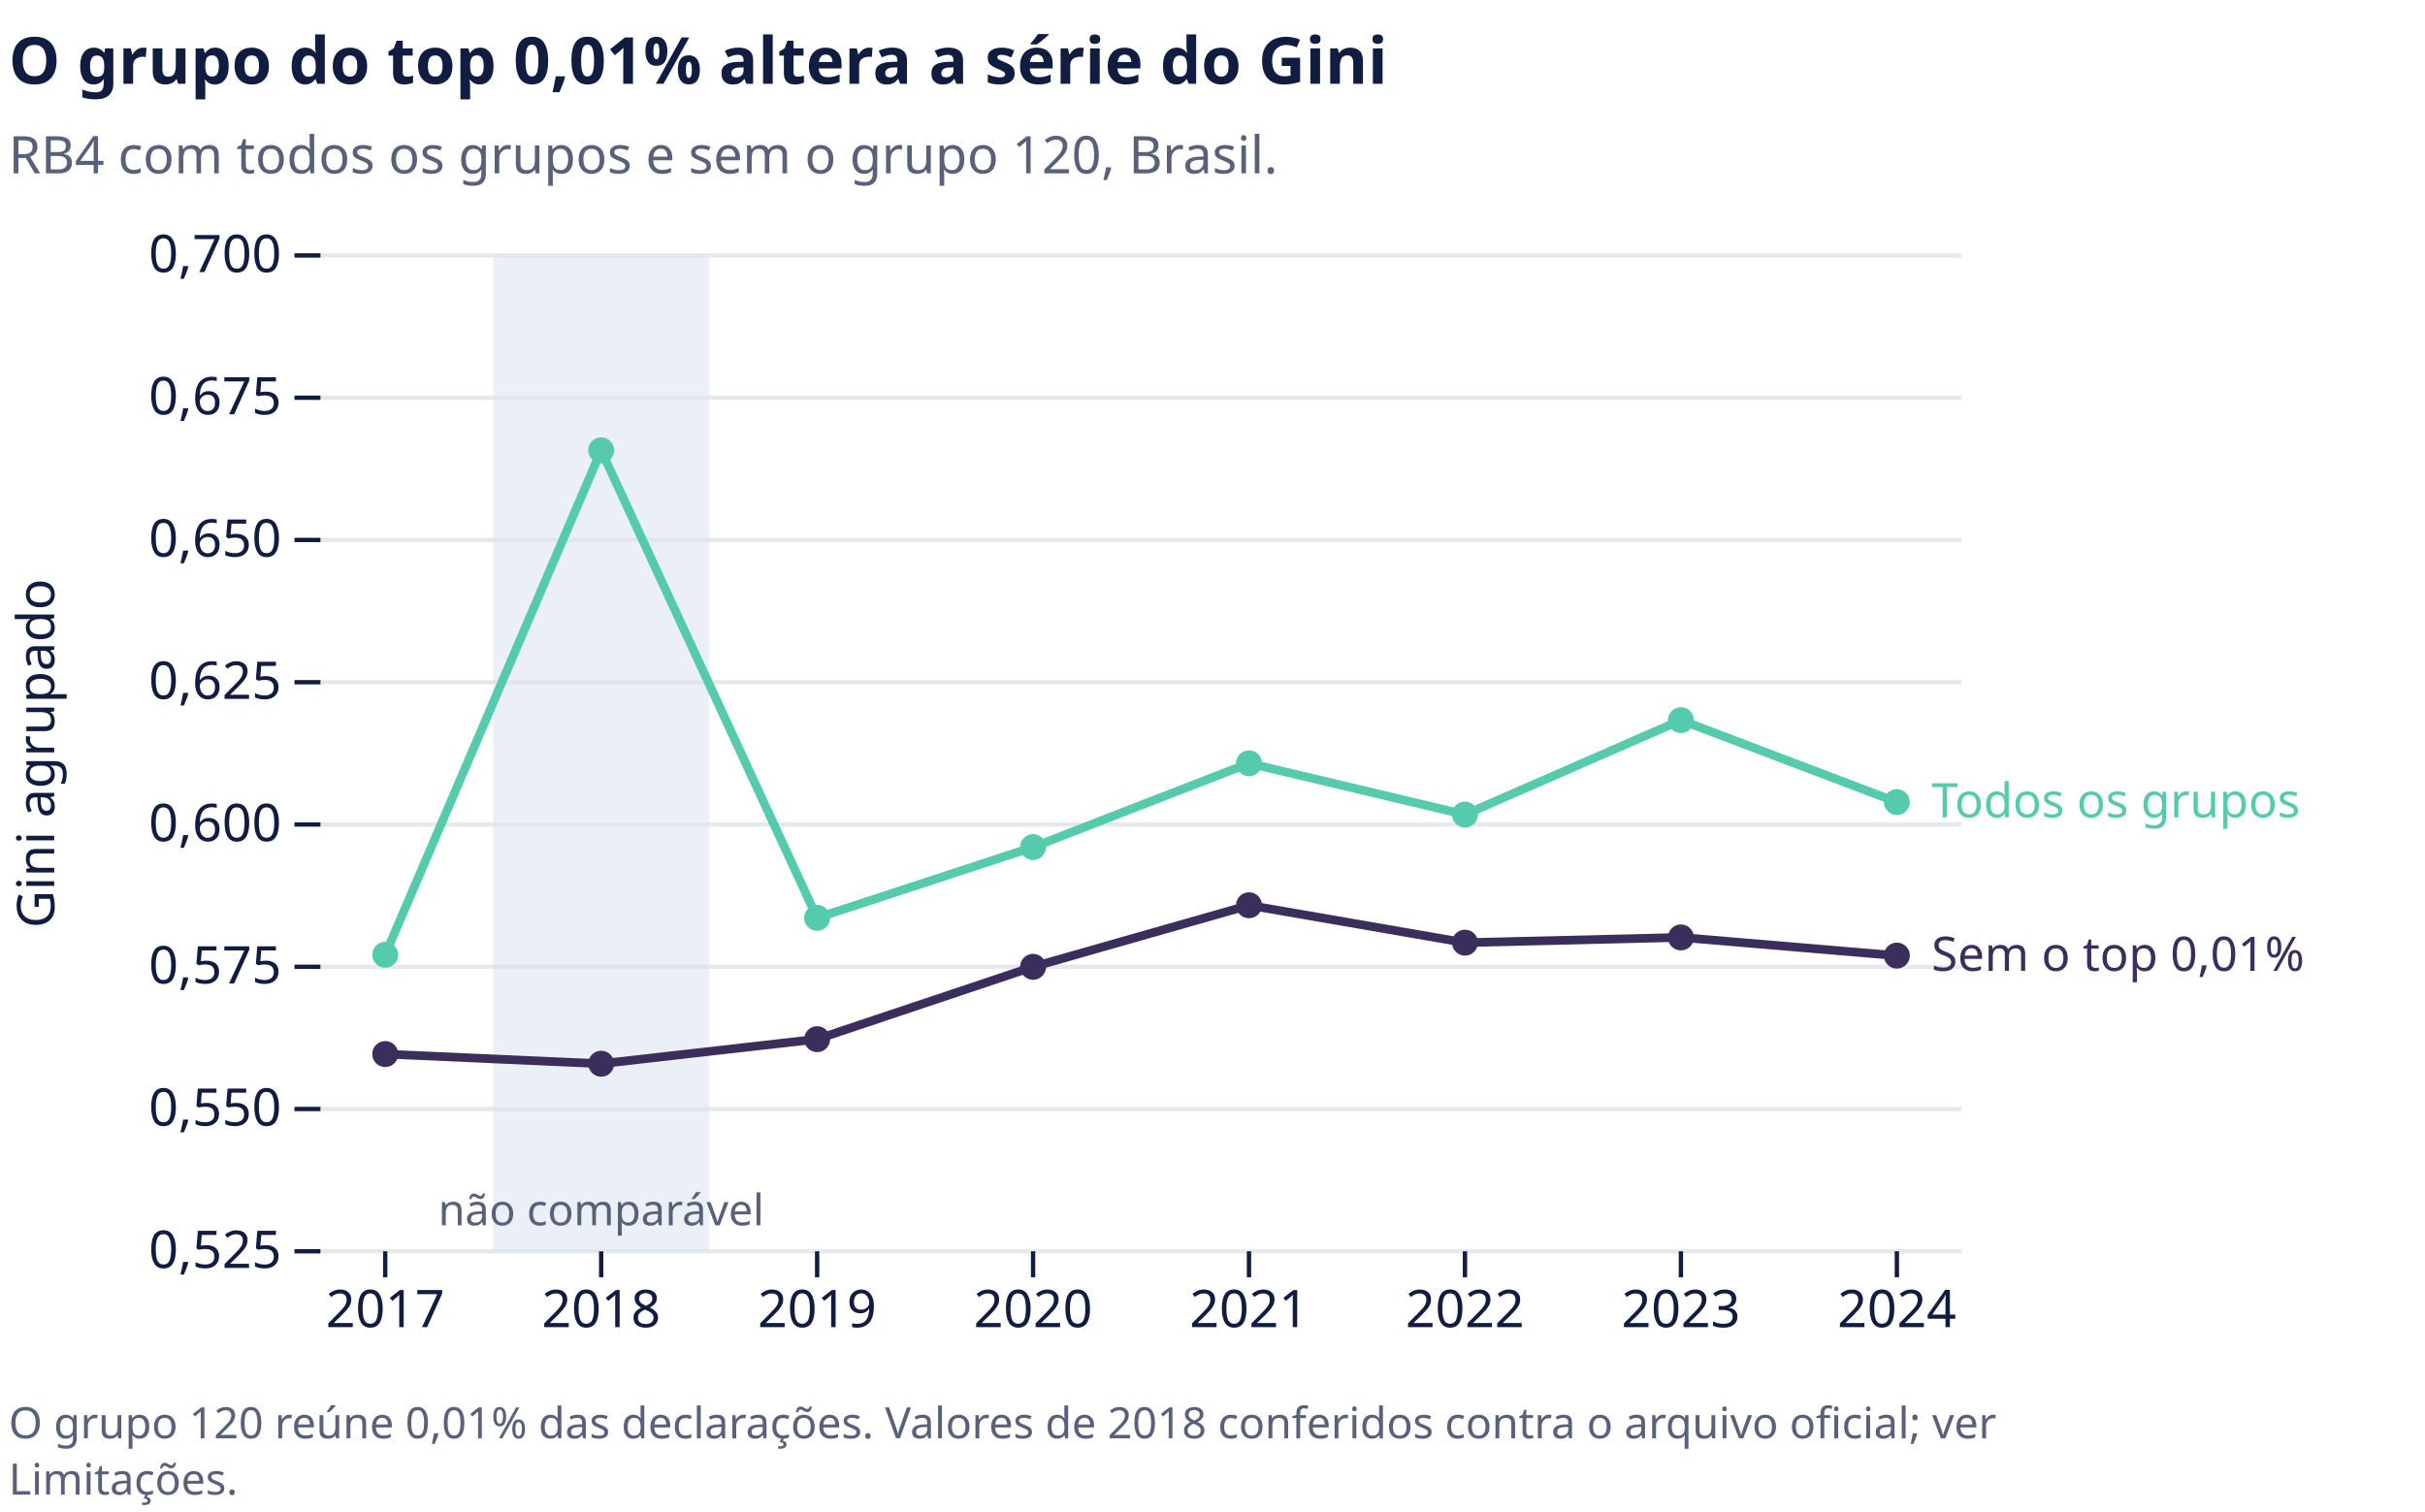
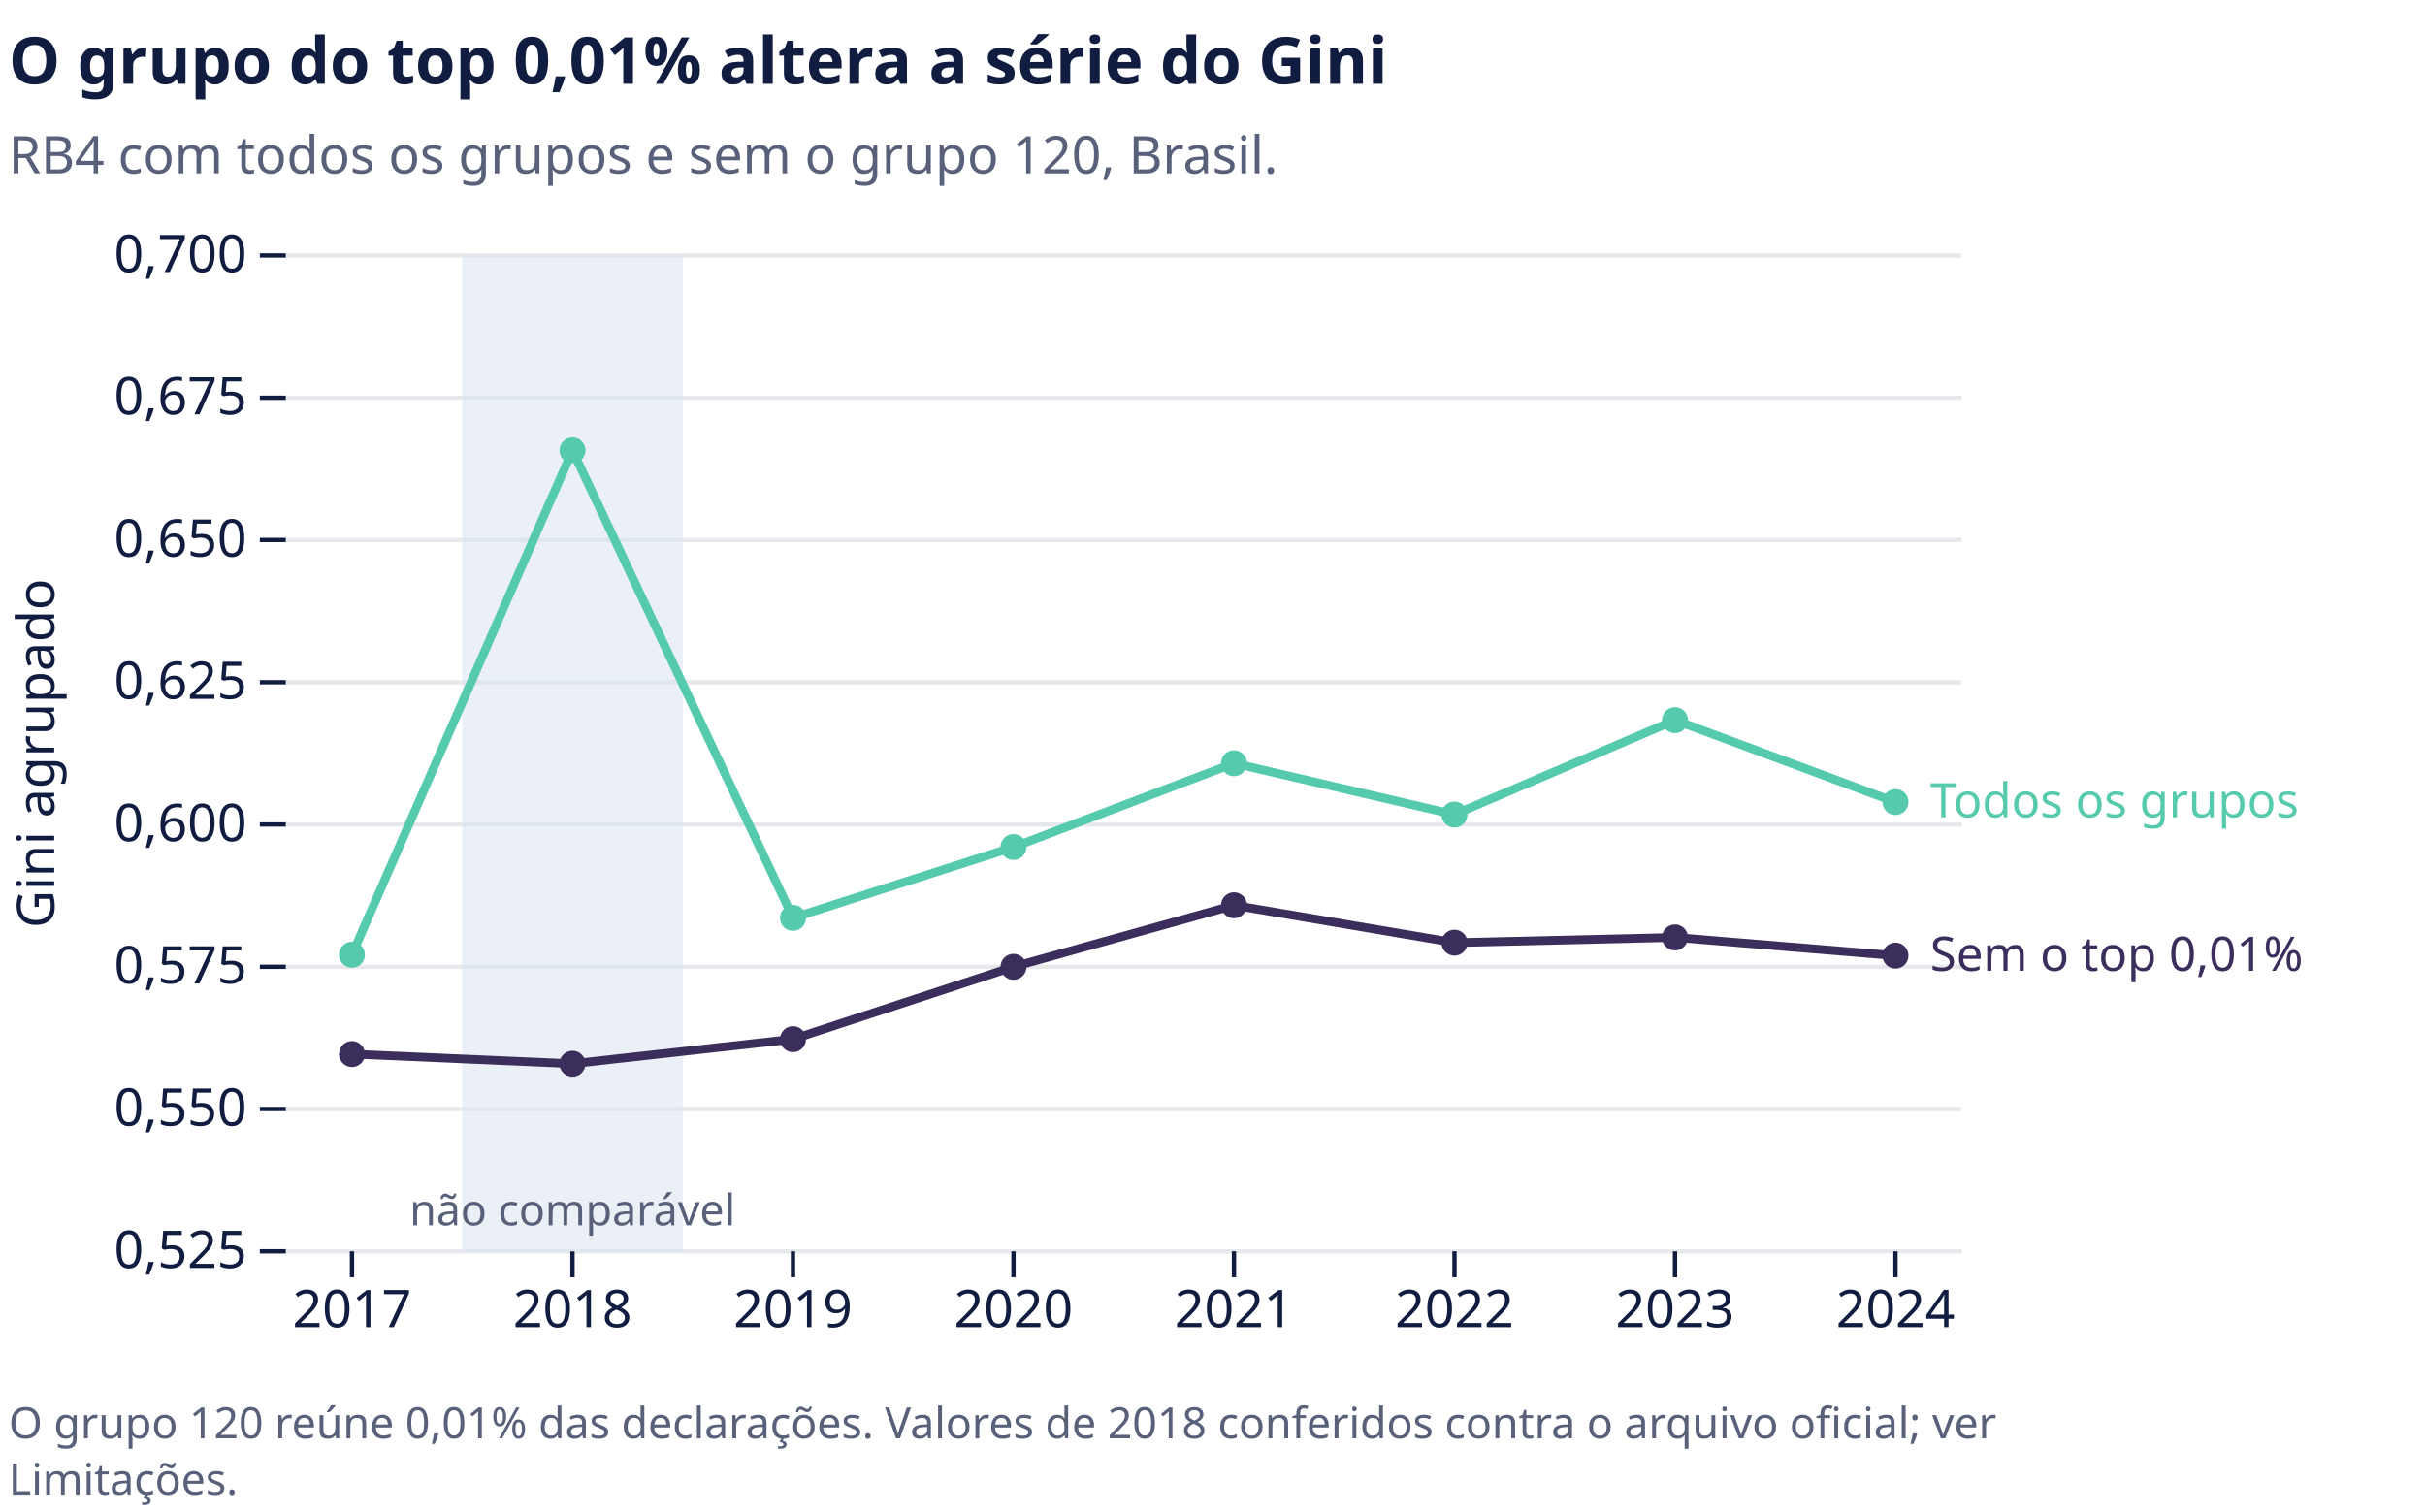
<svg xmlns="http://www.w3.org/2000/svg" class="plot-d6a7b5" fill="currentColor" font-family="system-ui, sans-serif" font-size="10" text-anchor="middle" width="560" height="349" viewBox="0 0 560 349" style="font-family: &quot;Noto Sans&quot;, &quot;Segoe UI&quot;, system-ui, sans-serif; font-size: 12px; color: rgb(16, 29, 64); overflow: visible;" role="img">
  <style>:where(.plot-d6a7b5) {
  --plot-background: white;
  display: block;
  height: auto;
  height: intrinsic;
  max-width: 100%;
}
:where(.plot-d6a7b5 text),
:where(.plot-d6a7b5 tspan) {
  white-space: pre;
}</style>
  <g aria-hidden="true" stroke="currentColor" stroke-opacity="0.1">
-     <line x1="74" x2="453" y1="289" y2="289" />
-     <line x1="74" x2="453" y1="256.14" y2="256.14" />
-     <line x1="74" x2="453" y1="223.29" y2="223.29" />
-     <line x1="74" x2="453" y1="190.43" y2="190.43" />
-     <line x1="74" x2="453" y1="157.57" y2="157.57" />
-     <line x1="74" x2="453" y1="124.71" y2="124.71" />
-     <line x1="74" x2="453" y1="91.86" y2="91.86" />
-     <line x1="74" x2="453" y1="59" y2="59" />
+     <line x1="66" x2="453" y1="289" y2="289" />
+     <line x1="66" x2="453" y1="256.14" y2="256.14" />
+     <line x1="66" x2="453" y1="223.29" y2="223.29" />
+     <line x1="66" x2="453" y1="190.43" y2="190.43" />
+     <line x1="66" x2="453" y1="157.57" y2="157.57" />
+     <line x1="66" x2="453" y1="124.71" y2="124.71" />
+     <line x1="66" x2="453" y1="91.86" y2="91.86" />
+     <line x1="66" x2="453" y1="59" y2="59" />
  </g>
  <g aria-hidden="true" fill="none" stroke="currentColor">
-     <path transform="translate(74,289)" d="M0,0L-6,0" />
-     <path transform="translate(74,256.14)" d="M0,0L-6,0" />
-     <path transform="translate(74,223.29)" d="M0,0L-6,0" />
-     <path transform="translate(74,190.43)" d="M0,0L-6,0" />
-     <path transform="translate(74,157.57)" d="M0,0L-6,0" />
-     <path transform="translate(74,124.71)" d="M0,0L-6,0" />
-     <path transform="translate(74,91.86)" d="M0,0L-6,0" />
-     <path transform="translate(74,59)" d="M0,0L-6,0" />
+     <path transform="translate(66,289)" d="M0,0L-6,0" />
+     <path transform="translate(66,256.14)" d="M0,0L-6,0" />
+     <path transform="translate(66,223.29)" d="M0,0L-6,0" />
+     <path transform="translate(66,190.43)" d="M0,0L-6,0" />
+     <path transform="translate(66,157.57)" d="M0,0L-6,0" />
+     <path transform="translate(66,124.71)" d="M0,0L-6,0" />
+     <path transform="translate(66,91.86)" d="M0,0L-6,0" />
+     <path transform="translate(66,59)" d="M0,0L-6,0" />
  </g>
  <g text-anchor="end" font-variant="tabular-nums" transform="translate(-9,0)">
-     <text y="0.32em" transform="translate(74,289)">0,525</text>
-     <text y="0.32em" transform="translate(74,256.14)">0,550</text>
-     <text y="0.32em" transform="translate(74,223.29)">0,575</text>
-     <text y="0.32em" transform="translate(74,190.43)">0,600</text>
-     <text y="0.32em" transform="translate(74,157.57)">0,625</text>
-     <text y="0.32em" transform="translate(74,124.71)">0,650</text>
-     <text y="0.32em" transform="translate(74,91.86)">0,675</text>
-     <text y="0.32em" transform="translate(74,59)">0,700</text>
+     <text y="0.32em" transform="translate(66,289)">0,525</text>
+     <text y="0.32em" transform="translate(66,256.14)">0,550</text>
+     <text y="0.32em" transform="translate(66,223.29)">0,575</text>
+     <text y="0.32em" transform="translate(66,190.43)">0,600</text>
+     <text y="0.32em" transform="translate(66,157.57)">0,625</text>
+     <text y="0.32em" transform="translate(66,124.71)">0,650</text>
+     <text y="0.32em" transform="translate(66,91.86)">0,675</text>
+     <text y="0.32em" transform="translate(66,59)">0,700</text>
  </g>
-   <g transform="translate(-70,0)">
-     <text y="0.71em" transform="translate(74,174) rotate(-90)">Gini agrupado</text>
+   <g transform="translate(-62,0)">
+     <text y="0.71em" transform="translate(66,174) rotate(-90)">Gini agrupado</text>
  </g>
  <g aria-hidden="true" fill="none" stroke="currentColor">
-     <path transform="translate(88.96,289)" d="M0,0L0,6" />
-     <path transform="translate(138.83,289)" d="M0,0L0,6" />
-     <path transform="translate(188.7,289)" d="M0,0L0,6" />
-     <path transform="translate(238.57,289)" d="M0,0L0,6" />
-     <path transform="translate(288.43,289)" d="M0,0L0,6" />
-     <path transform="translate(338.3,289)" d="M0,0L0,6" />
-     <path transform="translate(388.17,289)" d="M0,0L0,6" />
-     <path transform="translate(438.04,289)" d="M0,0L0,6" />
+     <path transform="translate(81.28,289)" d="M0,0L0,6" />
+     <path transform="translate(132.2,289)" d="M0,0L0,6" />
+     <path transform="translate(183.12,289)" d="M0,0L0,6" />
+     <path transform="translate(234.04,289)" d="M0,0L0,6" />
+     <path transform="translate(284.96,289)" d="M0,0L0,6" />
+     <path transform="translate(335.88,289)" d="M0,0L0,6" />
+     <path transform="translate(386.8,289)" d="M0,0L0,6" />
+     <path transform="translate(437.72,289)" d="M0,0L0,6" />
  </g>
  <g font-variant="tabular-nums" transform="translate(0,9)">
-     <text y="0.71em" transform="translate(88.96,289)">2017</text>
-     <text y="0.71em" transform="translate(138.83,289)">2018</text>
-     <text y="0.71em" transform="translate(188.7,289)">2019</text>
-     <text y="0.71em" transform="translate(238.57,289)">2020</text>
-     <text y="0.71em" transform="translate(288.43,289)">2021</text>
-     <text y="0.71em" transform="translate(338.3,289)">2022</text>
-     <text y="0.71em" transform="translate(388.17,289)">2023</text>
-     <text y="0.71em" transform="translate(438.04,289)">2024</text>
+     <text y="0.71em" transform="translate(81.28,289)">2017</text>
+     <text y="0.71em" transform="translate(132.2,289)">2018</text>
+     <text y="0.71em" transform="translate(183.12,289)">2019</text>
+     <text y="0.71em" transform="translate(234.04,289)">2020</text>
+     <text y="0.71em" transform="translate(284.96,289)">2021</text>
+     <text y="0.71em" transform="translate(335.88,289)">2022</text>
+     <text y="0.71em" transform="translate(386.8,289)">2023</text>
+     <text y="0.71em" transform="translate(437.72,289)">2024</text>
  </g>
  <g fill="#DBE3EF" fill-opacity="0.55">
-     <rect x="113.89" y="59" width="49.87" height="230" />
+     <rect x="106.74" y="59" width="50.92" height="230" />
  </g>
  <g fill="#586179" font-size="10" transform="translate(0,-6)">
-     <text transform="translate(138.83,289)">não comparável</text>
+     <text transform="translate(132.2,289)">não comparável</text>
  </g>
  <g fill="none" stroke-width="2" stroke-linejoin="round" stroke-linecap="round">
-     <path stroke="#55CAAD" d="M88.96,220.51L138.83,104.01L188.7,211.99L238.57,195.65L288.43,176.29L338.3,188.13L388.17,166.33L438.04,185.25" />
-     <path stroke="#3B2E5D" d="M88.96,243.45L138.83,245.68L188.7,240.01L238.57,223.3L288.43,209.09L338.3,217.72L388.17,216.51L438.04,220.72" />
+     <path stroke="#55CAAD" d="M81.28,220.51L132.2,104.01L183.12,211.99L234.04,195.65L284.96,176.29L335.88,188.13L386.8,166.33L437.72,185.25" />
+     <path stroke="#3B2E5D" d="M81.28,243.45L132.2,245.68L183.12,240.01L234.04,223.3L284.96,209.09L335.88,217.72L386.8,216.51L437.72,220.72" />
  </g>
  <g>
-     <circle cx="88.96" cy="220.51" r="3" fill="#55CAAD" />
-     <circle cx="138.83" cy="104.01" r="3" fill="#55CAAD" />
-     <circle cx="188.7" cy="211.99" r="3" fill="#55CAAD" />
-     <circle cx="238.57" cy="195.64" r="3" fill="#55CAAD" />
-     <circle cx="288.43" cy="176.29" r="3" fill="#55CAAD" />
-     <circle cx="338.3" cy="188.13" r="3" fill="#55CAAD" />
-     <circle cx="388.17" cy="166.33" r="3" fill="#55CAAD" />
-     <circle cx="438.04" cy="185.25" r="3" fill="#55CAAD" />
-     <circle cx="88.96" cy="243.45" r="3" fill="#3B2E5D" />
-     <circle cx="138.83" cy="245.68" r="3" fill="#3B2E5D" />
-     <circle cx="188.7" cy="240.01" r="3" fill="#3B2E5D" />
-     <circle cx="238.57" cy="223.3" r="3" fill="#3B2E5D" />
-     <circle cx="288.43" cy="209.08" r="3" fill="#3B2E5D" />
-     <circle cx="338.3" cy="217.72" r="3" fill="#3B2E5D" />
-     <circle cx="388.17" cy="216.51" r="3" fill="#3B2E5D" />
-     <circle cx="438.04" cy="220.71" r="3" fill="#3B2E5D" />
+     <circle cx="81.28" cy="220.51" r="3" fill="#55CAAD" />
+     <circle cx="132.2" cy="104.01" r="3" fill="#55CAAD" />
+     <circle cx="183.12" cy="211.99" r="3" fill="#55CAAD" />
+     <circle cx="234.04" cy="195.64" r="3" fill="#55CAAD" />
+     <circle cx="284.96" cy="176.29" r="3" fill="#55CAAD" />
+     <circle cx="335.88" cy="188.13" r="3" fill="#55CAAD" />
+     <circle cx="386.8" cy="166.33" r="3" fill="#55CAAD" />
+     <circle cx="437.72" cy="185.25" r="3" fill="#55CAAD" />
+     <circle cx="81.28" cy="243.45" r="3" fill="#3B2E5D" />
+     <circle cx="132.2" cy="245.68" r="3" fill="#3B2E5D" />
+     <circle cx="183.12" cy="240.01" r="3" fill="#3B2E5D" />
+     <circle cx="234.04" cy="223.3" r="3" fill="#3B2E5D" />
+     <circle cx="284.96" cy="209.08" r="3" fill="#3B2E5D" />
+     <circle cx="335.88" cy="217.72" r="3" fill="#3B2E5D" />
+     <circle cx="386.8" cy="216.51" r="3" fill="#3B2E5D" />
+     <circle cx="437.72" cy="220.71" r="3" fill="#3B2E5D" />
  </g>
  <g text-anchor="start" font-size="11" transform="translate(8,0)">
-     <text y="0.32em" transform="translate(438.04,185.25)" fill="#55CAAD">Todos os grupos</text>
-     <text y="0.32em" transform="translate(438.04,220.71)" fill="#3B2E5D">Sem o top 0,01%</text>
+     <text y="0.32em" transform="translate(437.72,185.25)" fill="#55CAAD">Todos os grupos</text>
+     <text y="0.32em" transform="translate(437.72,220.71)" fill="#3B2E5D">Sem o top 0,01%</text>
  </g>
-   <g fill="#101D40" text-anchor="start" font-size="15" font-weight="bold" transform="translate(-72,-53)">
-     <text y="0.89em" transform="translate(74,59)">O grupo do top 0,01% altera a série do Gini</text>
+   <g fill="#101D40" text-anchor="start" font-size="15" font-weight="bold" transform="translate(-64,-53)">
+     <text y="0.89em" transform="translate(66,59)">O grupo do top 0,01% altera a série do Gini</text>
  </g>
-   <g fill="#586179" text-anchor="start" font-size="12" transform="translate(-72,-30)">
-     <text y="0.92em" transform="translate(74,59)">RB4 com todos os grupos e sem o grupo 120, Brasil.</text>
+   <g fill="#586179" text-anchor="start" font-size="12" transform="translate(-64,-30)">
+     <text y="0.92em" transform="translate(66,59)">RB4 com todos os grupos e sem o grupo 120, Brasil.</text>
  </g>
-   <g fill="#586179" text-anchor="start" font-size="10" transform="translate(-72,34)">
-     <text transform="translate(74,289)">
+   <g fill="#586179" text-anchor="start" font-size="10" transform="translate(-64,34)">
+     <text transform="translate(66,289)">
      <tspan x="0" y="0.92em">O grupo 120 reúne 0,01% das declarações. Valores de 2018 conferidos contra o arquivo oficial; ver</tspan>
      <tspan x="0" dy="1.3em">Limitações.</tspan>
    </text>
  </g>
</svg>
